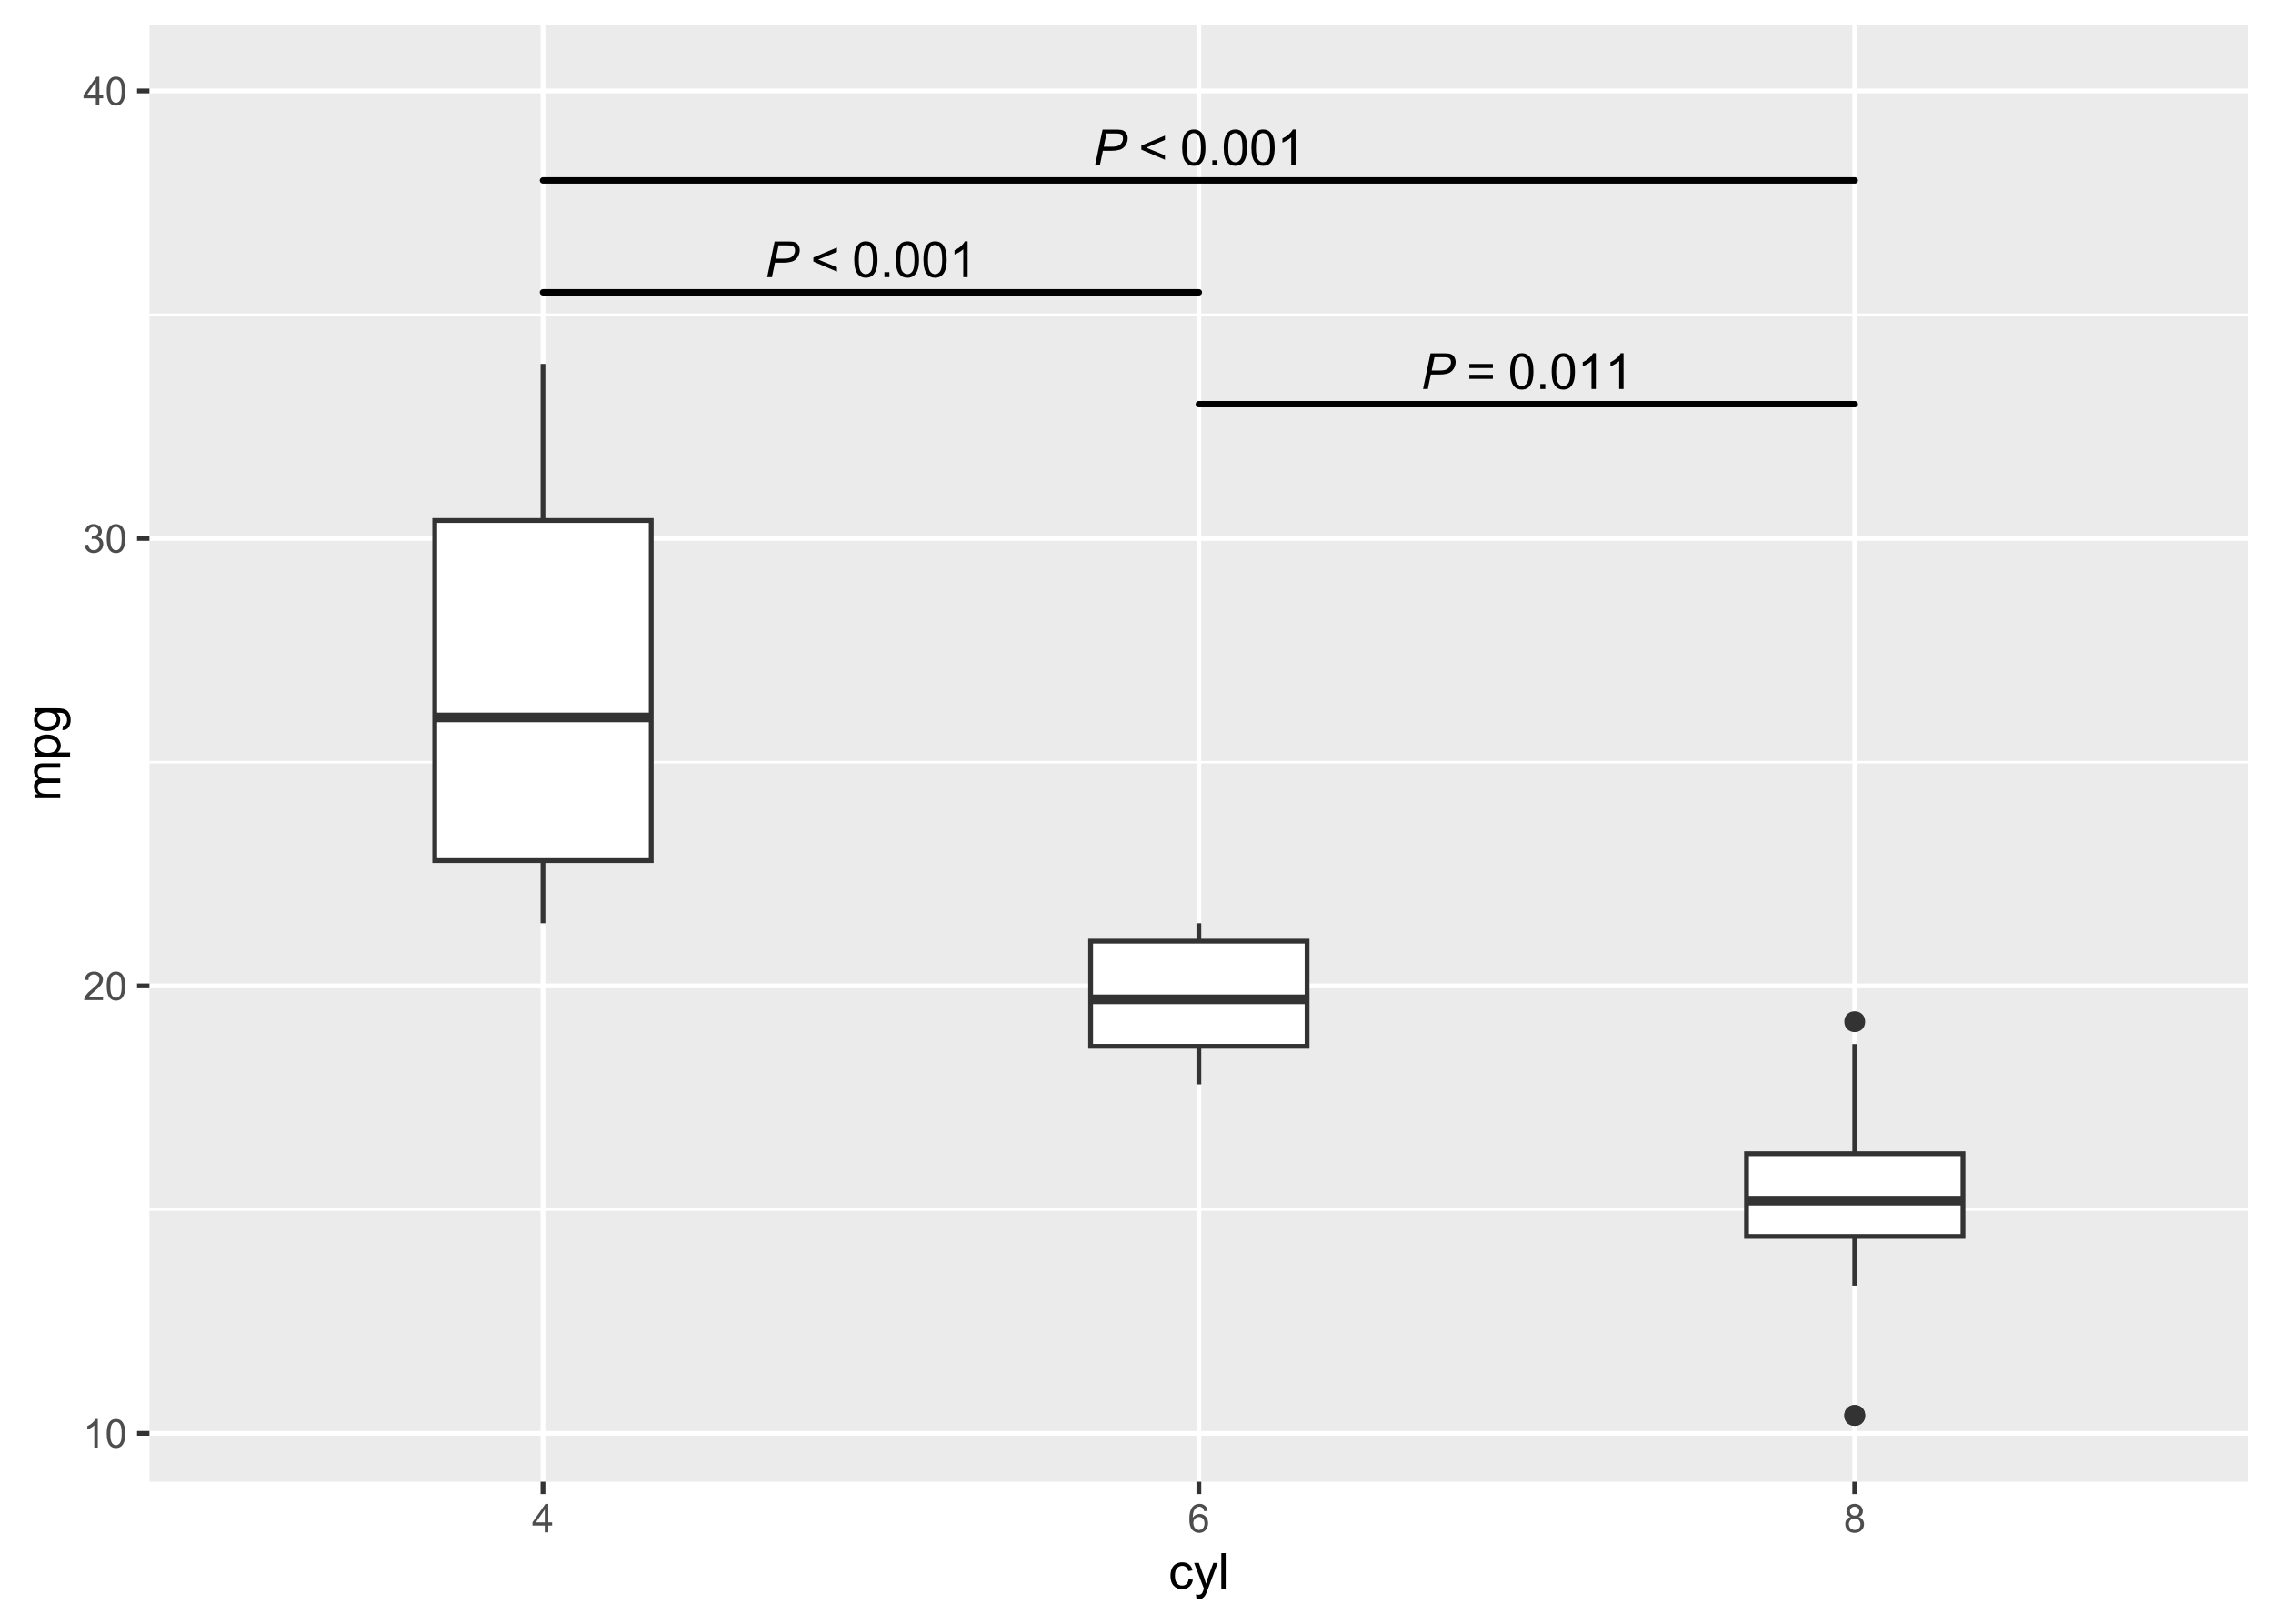
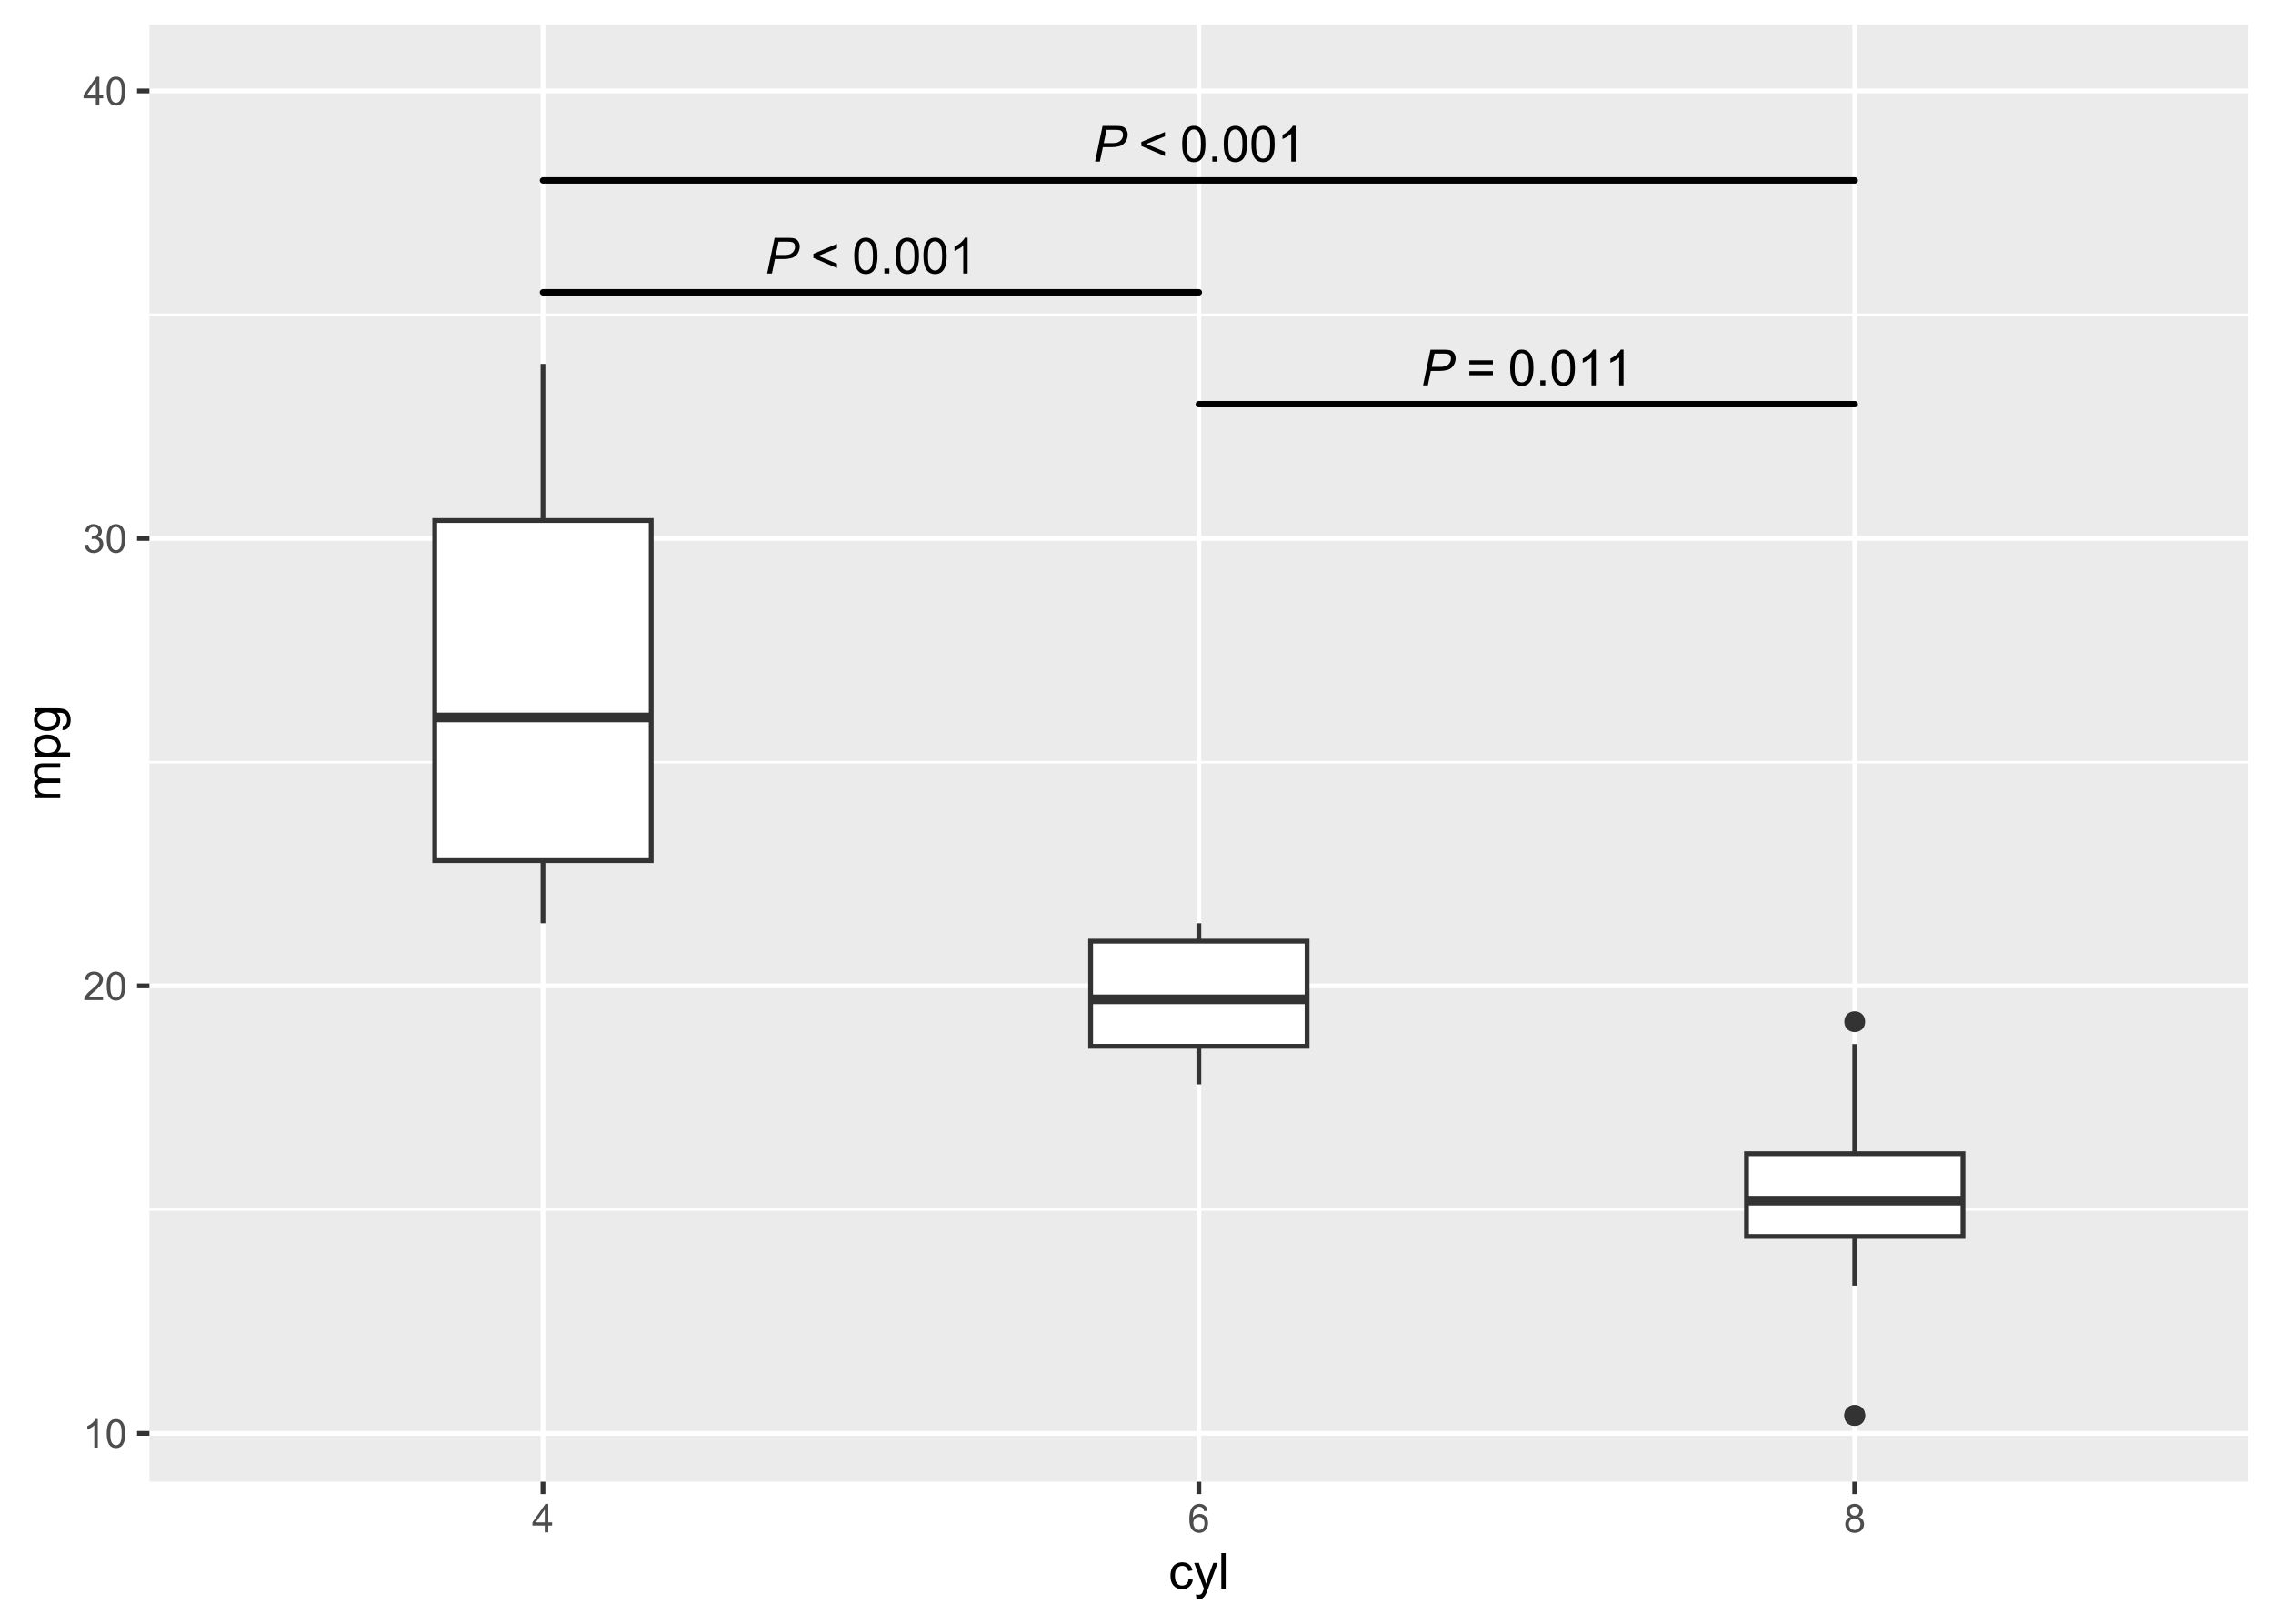
<svg xmlns="http://www.w3.org/2000/svg" xmlns:xlink="http://www.w3.org/1999/xlink" width="504pt" height="360pt" viewBox="0 0 504 360" version="1.1">
  <defs>
    <g>
      <symbol overflow="visible" id="glyph0-0">
        <path style="stroke:none;" d="M 1.379 0 L 1.379 -6.898 L 6.898 -6.898 L 6.898 0 Z M 1.551 -0.172 L 6.727 -0.172 L 6.727 -6.727 L 1.551 -6.727 Z M 1.551 -0.172 " />
      </symbol>
      <symbol overflow="visible" id="glyph0-1">
        <path style="stroke:none;" d="M 0.473 0 L 2.129 -7.902 L 5.43 -7.902 C 5.996 -7.898 6.422 -7.832 6.711 -7.703 C 6.992 -7.57 7.23 -7.348 7.422 -7.031 C 7.605 -6.711 7.699 -6.352 7.703 -5.961 C 7.699 -5.633 7.633 -5.301 7.504 -4.965 C 7.367 -4.621 7.199 -4.344 7 -4.129 C 6.793 -3.906 6.586 -3.742 6.383 -3.633 C 6.172 -3.52 5.949 -3.438 5.715 -3.387 C 5.203 -3.266 4.691 -3.203 4.176 -3.207 L 2.199 -3.207 L 1.531 0 Z M 2.387 -4.102 L 4.129 -4.102 C 4.801 -4.102 5.297 -4.172 5.613 -4.32 C 5.93 -4.461 6.184 -4.684 6.375 -4.984 C 6.566 -5.281 6.66 -5.598 6.664 -5.934 C 6.66 -6.191 6.609 -6.402 6.512 -6.566 C 6.406 -6.727 6.266 -6.848 6.086 -6.93 C 5.902 -7.004 5.551 -7.043 5.031 -7.047 L 3.004 -7.047 Z M 2.387 -4.102 " />
      </symbol>
      <symbol overflow="visible" id="glyph1-0">
        <path style="stroke:none;" d="M 0.555 0 L 0.555 -6.898 L 6.074 -6.898 L 6.074 0 Z M 0.727 -0.172 L 5.902 -0.172 L 5.902 -6.727 L 0.727 -6.727 Z M 0.727 -0.172 " />
      </symbol>
      <symbol overflow="visible" id="glyph1-1">
        <path style="stroke:none;" d="" />
      </symbol>
      <symbol overflow="visible" id="glyph2-0">
        <path style="stroke:none;" d="M 1.379 0 L 1.379 -6.898 L 6.898 -6.898 L 6.898 0 Z M 1.551 -0.172 L 6.727 -0.172 L 6.727 -6.727 L 1.551 -6.727 Z M 1.551 -0.172 " />
      </symbol>
      <symbol overflow="visible" id="glyph2-1">
        <path style="stroke:none;" d="M 0.605 -3.457 L 0.605 -4.359 L 5.836 -6.57 L 5.836 -5.605 L 1.688 -3.902 L 5.836 -2.184 L 5.836 -1.219 Z M 0.605 -3.457 " />
      </symbol>
      <symbol overflow="visible" id="glyph2-2">
        <path style="stroke:none;" d="M 0.457 -3.898 C 0.457 -4.828 0.551 -5.582 0.746 -6.152 C 0.934 -6.723 1.219 -7.16 1.602 -7.469 C 1.977 -7.777 2.457 -7.934 3.035 -7.934 C 3.457 -7.934 3.828 -7.848 4.148 -7.676 C 4.469 -7.504 4.73 -7.258 4.941 -6.938 C 5.145 -6.617 5.309 -6.227 5.434 -5.766 C 5.551 -5.305 5.613 -4.68 5.613 -3.898 C 5.613 -2.969 5.516 -2.223 5.324 -1.652 C 5.133 -1.082 4.848 -0.641 4.469 -0.332 C 4.09 -0.023 3.613 0.129 3.035 0.133 C 2.27 0.129 1.668 -0.141 1.238 -0.684 C 0.715 -1.34 0.457 -2.41 0.457 -3.898 Z M 1.457 -3.898 C 1.453 -2.598 1.605 -1.734 1.91 -1.309 C 2.215 -0.875 2.59 -0.66 3.035 -0.664 C 3.48 -0.66 3.852 -0.875 4.156 -1.309 C 4.457 -1.738 4.609 -2.602 4.613 -3.898 C 4.609 -5.195 4.457 -6.059 4.156 -6.488 C 3.852 -6.914 3.477 -7.129 3.023 -7.133 C 2.578 -7.129 2.223 -6.941 1.957 -6.566 C 1.621 -6.082 1.453 -5.191 1.457 -3.898 Z M 1.457 -3.898 " />
      </symbol>
      <symbol overflow="visible" id="glyph2-3">
        <path style="stroke:none;" d="M 1.004 0 L 1.004 -1.105 L 2.109 -1.105 L 2.109 0 Z M 1.004 0 " />
      </symbol>
      <symbol overflow="visible" id="glyph2-4">
        <path style="stroke:none;" d="M 4.113 0 L 3.145 0 L 3.145 -6.184 C 2.906 -5.957 2.598 -5.734 2.223 -5.512 C 1.84 -5.289 1.5 -5.121 1.203 -5.012 L 1.203 -5.949 C 1.742 -6.199 2.219 -6.508 2.625 -6.875 C 3.031 -7.234 3.316 -7.59 3.488 -7.934 L 4.113 -7.934 Z M 4.113 0 " />
      </symbol>
      <symbol overflow="visible" id="glyph2-5">
        <path style="stroke:none;" d="M 5.832 -4.648 L 0.613 -4.648 L 0.613 -5.551 L 5.832 -5.551 Z M 5.832 -2.246 L 0.613 -2.246 L 0.613 -3.152 L 5.832 -3.152 Z M 5.832 -2.246 " />
      </symbol>
      <symbol overflow="visible" id="glyph3-0">
        <path style="stroke:none;" d="M 1.102 0 L 1.102 -5.5 L 5.5 -5.5 L 5.5 0 Z M 1.238 -0.137 L 5.363 -0.137 L 5.363 -5.363 L 1.238 -5.363 Z M 1.238 -0.137 " />
      </symbol>
      <symbol overflow="visible" id="glyph3-1">
        <path style="stroke:none;" d="M 3.277 0 L 2.504 0 L 2.504 -4.93 C 2.316 -4.75 2.074 -4.574 1.773 -4.395 C 1.469 -4.215 1.195 -4.082 0.957 -3.996 L 0.957 -4.742 C 1.387 -4.941 1.766 -5.188 2.09 -5.48 C 2.414 -5.77 2.645 -6.051 2.781 -6.324 L 3.277 -6.324 Z M 3.277 0 " />
      </symbol>
      <symbol overflow="visible" id="glyph3-2">
        <path style="stroke:none;" d="M 0.367 -3.105 C 0.363 -3.848 0.438 -4.445 0.594 -4.902 C 0.742 -5.355 0.973 -5.707 1.277 -5.953 C 1.578 -6.199 1.957 -6.32 2.418 -6.324 C 2.754 -6.32 3.051 -6.254 3.309 -6.121 C 3.562 -5.984 3.773 -5.789 3.938 -5.531 C 4.102 -5.273 4.23 -4.961 4.328 -4.594 C 4.422 -4.227 4.469 -3.73 4.473 -3.105 C 4.469 -2.367 4.395 -1.77 4.242 -1.316 C 4.09 -0.859 3.863 -0.508 3.562 -0.262 C 3.258 -0.016 2.875 0.105 2.418 0.109 C 1.809 0.105 1.332 -0.109 0.988 -0.547 C 0.57 -1.066 0.363 -1.922 0.367 -3.105 Z M 1.16 -3.105 C 1.16 -2.07 1.281 -1.379 1.523 -1.039 C 1.766 -0.695 2.062 -0.527 2.418 -0.527 C 2.773 -0.527 3.074 -0.699 3.316 -1.043 C 3.559 -1.387 3.68 -2.074 3.68 -3.105 C 3.68 -4.145 3.559 -4.832 3.316 -5.172 C 3.074 -5.512 2.77 -5.684 2.41 -5.684 C 2.051 -5.684 1.77 -5.531 1.559 -5.234 C 1.293 -4.844 1.16 -4.137 1.16 -3.105 Z M 1.16 -3.105 " />
      </symbol>
      <symbol overflow="visible" id="glyph3-3">
        <path style="stroke:none;" d="M 4.43 -0.742 L 4.43 0 L 0.266 0 C 0.258 -0.188 0.289 -0.367 0.355 -0.539 C 0.461 -0.82 0.629 -1.098 0.863 -1.375 C 1.094 -1.648 1.434 -1.965 1.879 -2.328 C 2.562 -2.887 3.023 -3.332 3.266 -3.664 C 3.5 -3.988 3.621 -4.301 3.625 -4.594 C 3.621 -4.898 3.512 -5.156 3.297 -5.367 C 3.074 -5.578 2.789 -5.684 2.441 -5.684 C 2.066 -5.684 1.77 -5.57 1.547 -5.348 C 1.32 -5.125 1.207 -4.816 1.207 -4.422 L 0.414 -4.504 C 0.465 -5.094 0.668 -5.543 1.027 -5.855 C 1.379 -6.164 1.855 -6.32 2.457 -6.324 C 3.059 -6.32 3.539 -6.152 3.891 -5.82 C 4.242 -5.484 4.418 -5.07 4.422 -4.578 C 4.418 -4.32 4.367 -4.074 4.266 -3.832 C 4.164 -3.59 3.992 -3.332 3.754 -3.062 C 3.512 -2.793 3.113 -2.426 2.562 -1.957 C 2.094 -1.566 1.797 -1.301 1.664 -1.16 C 1.531 -1.02 1.422 -0.879 1.34 -0.742 Z M 4.43 -0.742 " />
      </symbol>
      <symbol overflow="visible" id="glyph3-4">
        <path style="stroke:none;" d="M 0.371 -1.664 L 1.145 -1.766 C 1.23 -1.324 1.383 -1.008 1.598 -0.816 C 1.809 -0.621 2.066 -0.527 2.375 -0.527 C 2.734 -0.527 3.043 -0.652 3.297 -0.906 C 3.547 -1.156 3.672 -1.469 3.676 -1.844 C 3.672 -2.195 3.555 -2.488 3.324 -2.719 C 3.09 -2.949 2.797 -3.062 2.441 -3.066 C 2.293 -3.062 2.109 -3.035 1.895 -2.98 L 1.98 -3.66 C 2.031 -3.652 2.07 -3.648 2.105 -3.652 C 2.434 -3.648 2.73 -3.734 2.996 -3.91 C 3.254 -4.078 3.387 -4.344 3.391 -4.703 C 3.387 -4.984 3.289 -5.219 3.102 -5.406 C 2.906 -5.59 2.66 -5.684 2.359 -5.688 C 2.055 -5.684 1.805 -5.59 1.605 -5.402 C 1.402 -5.215 1.273 -4.93 1.219 -4.555 L 0.445 -4.691 C 0.539 -5.207 0.754 -5.609 1.09 -5.895 C 1.426 -6.18 1.844 -6.32 2.344 -6.324 C 2.688 -6.32 3.004 -6.246 3.293 -6.102 C 3.582 -5.953 3.801 -5.754 3.953 -5.5 C 4.105 -5.242 4.184 -4.973 4.184 -4.688 C 4.184 -4.414 4.109 -4.164 3.965 -3.945 C 3.816 -3.719 3.602 -3.543 3.316 -3.41 C 3.688 -3.324 3.977 -3.145 4.184 -2.875 C 4.391 -2.602 4.492 -2.262 4.496 -1.859 C 4.492 -1.305 4.293 -0.84 3.895 -0.461 C 3.492 -0.078 2.984 0.109 2.371 0.113 C 1.816 0.109 1.355 -0.051 0.992 -0.379 C 0.625 -0.707 0.418 -1.137 0.371 -1.664 Z M 0.371 -1.664 " />
      </symbol>
      <symbol overflow="visible" id="glyph3-5">
        <path style="stroke:none;" d="M 2.844 0 L 2.844 -1.508 L 0.113 -1.508 L 0.113 -2.219 L 2.988 -6.301 L 3.617 -6.301 L 3.617 -2.219 L 4.469 -2.219 L 4.469 -1.508 L 3.617 -1.508 L 3.617 0 Z M 2.844 -2.219 L 2.844 -5.059 L 0.871 -2.219 Z M 2.844 -2.219 " />
      </symbol>
      <symbol overflow="visible" id="glyph3-6">
        <path style="stroke:none;" d="M 4.379 -4.758 L 3.609 -4.695 C 3.539 -4.996 3.441 -5.219 3.316 -5.359 C 3.105 -5.574 2.848 -5.684 2.543 -5.688 C 2.297 -5.684 2.078 -5.617 1.895 -5.484 C 1.648 -5.305 1.457 -5.043 1.32 -4.703 C 1.176 -4.363 1.105 -3.879 1.102 -3.25 C 1.285 -3.531 1.512 -3.742 1.781 -3.879 C 2.051 -4.016 2.332 -4.082 2.629 -4.086 C 3.141 -4.082 3.578 -3.895 3.945 -3.516 C 4.305 -3.137 4.488 -2.645 4.492 -2.047 C 4.488 -1.648 4.402 -1.281 4.234 -0.941 C 4.062 -0.602 3.828 -0.34 3.531 -0.16 C 3.23 0.02 2.895 0.105 2.52 0.109 C 1.871 0.105 1.344 -0.129 0.941 -0.602 C 0.531 -1.074 0.328 -1.855 0.332 -2.949 C 0.328 -4.16 0.551 -5.047 1.004 -5.602 C 1.395 -6.082 1.926 -6.32 2.59 -6.324 C 3.086 -6.32 3.492 -6.184 3.809 -5.906 C 4.125 -5.629 4.312 -5.246 4.379 -4.758 Z M 1.219 -2.039 C 1.219 -1.773 1.273 -1.516 1.387 -1.273 C 1.5 -1.027 1.66 -0.844 1.863 -0.719 C 2.066 -0.59 2.277 -0.527 2.504 -0.527 C 2.828 -0.527 3.109 -0.656 3.348 -0.922 C 3.578 -1.184 3.695 -1.543 3.699 -2 C 3.695 -2.43 3.582 -2.773 3.352 -3.027 C 3.117 -3.273 2.824 -3.398 2.477 -3.402 C 2.121 -3.398 1.824 -3.273 1.582 -3.027 C 1.34 -2.773 1.219 -2.445 1.219 -2.039 Z M 1.219 -2.039 " />
      </symbol>
      <symbol overflow="visible" id="glyph3-7">
        <path style="stroke:none;" d="M 1.555 -3.418 C 1.23 -3.531 0.992 -3.699 0.84 -3.918 C 0.684 -4.133 0.609 -4.395 0.609 -4.699 C 0.609 -5.156 0.773 -5.539 1.102 -5.855 C 1.43 -6.164 1.867 -6.32 2.418 -6.324 C 2.969 -6.32 3.41 -6.16 3.746 -5.844 C 4.078 -5.523 4.246 -5.137 4.25 -4.68 C 4.246 -4.387 4.172 -4.133 4.02 -3.918 C 3.863 -3.699 3.629 -3.531 3.32 -3.418 C 3.707 -3.285 4 -3.082 4.203 -2.805 C 4.402 -2.52 4.504 -2.184 4.508 -1.801 C 4.504 -1.258 4.312 -0.805 3.934 -0.441 C 3.551 -0.074 3.051 0.105 2.434 0.109 C 1.809 0.105 1.309 -0.074 0.926 -0.441 C 0.543 -0.809 0.352 -1.27 0.355 -1.82 C 0.352 -2.23 0.457 -2.574 0.668 -2.852 C 0.875 -3.125 1.168 -3.312 1.555 -3.418 Z M 1.402 -4.727 C 1.398 -4.426 1.496 -4.184 1.688 -3.996 C 1.879 -3.805 2.129 -3.707 2.438 -3.711 C 2.734 -3.707 2.977 -3.801 3.168 -3.992 C 3.355 -4.176 3.449 -4.406 3.453 -4.684 C 3.449 -4.965 3.352 -5.203 3.16 -5.398 C 2.961 -5.586 2.719 -5.684 2.43 -5.688 C 2.129 -5.684 1.883 -5.59 1.691 -5.402 C 1.496 -5.215 1.398 -4.988 1.402 -4.727 Z M 1.152 -1.816 C 1.148 -1.598 1.199 -1.383 1.309 -1.176 C 1.41 -0.969 1.566 -0.809 1.773 -0.695 C 1.98 -0.582 2.203 -0.527 2.441 -0.527 C 2.809 -0.527 3.113 -0.645 3.355 -0.883 C 3.594 -1.121 3.715 -1.426 3.719 -1.793 C 3.715 -2.164 3.59 -2.469 3.344 -2.715 C 3.094 -2.957 2.785 -3.082 2.414 -3.082 C 2.051 -3.082 1.75 -2.961 1.512 -2.719 C 1.27 -2.477 1.148 -2.176 1.152 -1.816 Z M 1.152 -1.816 " />
      </symbol>
      <symbol overflow="visible" id="glyph4-0">
        <path style="stroke:none;" d="M 1.375 0 L 1.375 -6.875 L 6.875 -6.875 L 6.875 0 Z M 1.547 -0.172 L 6.703 -0.172 L 6.703 -6.703 L 1.547 -6.703 Z M 1.547 -0.172 " />
      </symbol>
      <symbol overflow="visible" id="glyph4-1">
        <path style="stroke:none;" d="M 4.445 -2.09 L 5.398 -1.965 C 5.289 -1.309 5.023 -0.797 4.598 -0.426 C 4.168 -0.055 3.645 0.129 3.023 0.129 C 2.242 0.129 1.613 -0.125 1.141 -0.637 C 0.664 -1.145 0.426 -1.875 0.43 -2.832 C 0.426 -3.441 0.527 -3.98 0.734 -4.445 C 0.938 -4.906 1.25 -5.254 1.668 -5.484 C 2.082 -5.715 2.535 -5.828 3.031 -5.832 C 3.645 -5.828 4.152 -5.672 4.547 -5.363 C 4.941 -5.047 5.191 -4.602 5.305 -4.027 L 4.367 -3.883 C 4.273 -4.262 4.117 -4.551 3.891 -4.746 C 3.664 -4.941 3.387 -5.039 3.066 -5.039 C 2.574 -5.039 2.18 -4.863 1.879 -4.516 C 1.57 -4.164 1.418 -3.613 1.422 -2.859 C 1.418 -2.09 1.566 -1.531 1.863 -1.184 C 2.156 -0.836 2.539 -0.66 3.012 -0.664 C 3.391 -0.66 3.707 -0.777 3.961 -1.012 C 4.215 -1.242 4.375 -1.602 4.445 -2.09 Z M 4.445 -2.09 " />
      </symbol>
      <symbol overflow="visible" id="glyph4-2">
        <path style="stroke:none;" d="M 0.684 2.195 L 0.574 1.289 C 0.785 1.344 0.969 1.371 1.129 1.375 C 1.34 1.371 1.512 1.336 1.641 1.266 C 1.77 1.195 1.875 1.094 1.961 0.969 C 2.02 0.867 2.117 0.629 2.258 0.246 C 2.27 0.191 2.301 0.113 2.344 0.012 L 0.176 -5.703 L 1.219 -5.703 L 2.406 -2.402 C 2.559 -1.98 2.695 -1.539 2.82 -1.078 C 2.926 -1.523 3.059 -1.957 3.219 -2.379 L 4.438 -5.703 L 5.402 -5.703 L 3.234 0.098 C 3 0.719 2.816 1.148 2.691 1.391 C 2.516 1.703 2.32 1.938 2.098 2.09 C 1.875 2.238 1.609 2.312 1.305 2.316 C 1.117 2.312 0.91 2.273 0.684 2.195 Z M 0.684 2.195 " />
      </symbol>
      <symbol overflow="visible" id="glyph4-3">
        <path style="stroke:none;" d="M 0.703 0 L 0.703 -7.875 L 1.672 -7.875 L 1.672 0 Z M 0.703 0 " />
      </symbol>
      <symbol overflow="visible" id="glyph5-0">
        <path style="stroke:none;" d="M 0 -1.375 L -6.875 -1.375 L -6.875 -6.875 L 0 -6.875 Z M -0.172 -1.547 L -0.172 -6.703 L -6.703 -6.703 L -6.703 -1.547 Z M -0.172 -1.547 " />
      </symbol>
      <symbol overflow="visible" id="glyph5-1">
        <path style="stroke:none;" d="M 0 -0.727 L -5.703 -0.727 L -5.703 -1.59 L -4.902 -1.59 C -5.18 -1.766 -5.406 -2.004 -5.578 -2.305 C -5.746 -2.598 -5.828 -2.938 -5.832 -3.32 C -5.828 -3.738 -5.742 -4.086 -5.566 -4.359 C -5.391 -4.629 -5.145 -4.816 -4.836 -4.93 C -5.496 -5.379 -5.828 -5.969 -5.832 -6.691 C -5.828 -7.254 -5.672 -7.688 -5.363 -7.996 C -5.047 -8.297 -4.566 -8.449 -3.914 -8.453 L 0 -8.453 L 0 -7.492 L -3.594 -7.492 C -3.977 -7.488 -4.254 -7.457 -4.426 -7.398 C -4.594 -7.332 -4.734 -7.219 -4.84 -7.059 C -4.941 -6.891 -4.992 -6.695 -4.996 -6.477 C -4.992 -6.07 -4.859 -5.738 -4.594 -5.477 C -4.328 -5.211 -3.898 -5.078 -3.312 -5.082 L 0 -5.082 L 0 -4.113 L -3.707 -4.113 C -4.133 -4.113 -4.453 -4.031 -4.672 -3.875 C -4.883 -3.715 -4.992 -3.461 -4.996 -3.105 C -4.992 -2.832 -4.922 -2.578 -4.781 -2.348 C -4.637 -2.117 -4.426 -1.949 -4.152 -1.848 C -3.875 -1.738 -3.477 -1.688 -2.961 -1.691 L 0 -1.691 Z M 0 -0.727 " />
      </symbol>
      <symbol overflow="visible" id="glyph5-2">
        <path style="stroke:none;" d="M 2.188 -0.727 L -5.703 -0.727 L -5.703 -1.605 L -4.961 -1.605 C -5.25 -1.812 -5.469 -2.047 -5.613 -2.309 C -5.758 -2.57 -5.828 -2.887 -5.832 -3.262 C -5.828 -3.746 -5.703 -4.176 -5.457 -4.551 C -5.203 -4.922 -4.852 -5.203 -4.395 -5.391 C -3.938 -5.578 -3.438 -5.672 -2.895 -5.676 C -2.309 -5.672 -1.781 -5.566 -1.316 -5.359 C -0.848 -5.148 -0.488 -4.844 -0.242 -4.449 C 0.008 -4.047 0.129 -3.629 0.129 -3.191 C 0.129 -2.867 0.062 -2.578 -0.074 -2.32 C -0.207 -2.062 -0.379 -1.852 -0.59 -1.691 L 2.188 -1.691 Z M -2.82 -1.602 C -2.082 -1.598 -1.539 -1.746 -1.191 -2.047 C -0.836 -2.34 -0.66 -2.699 -0.664 -3.125 C -0.66 -3.551 -0.844 -3.918 -1.211 -4.227 C -1.574 -4.531 -2.137 -4.688 -2.898 -4.688 C -3.625 -4.688 -4.168 -4.535 -4.531 -4.238 C -4.891 -3.938 -5.074 -3.582 -5.074 -3.168 C -5.074 -2.754 -4.879 -2.391 -4.496 -2.074 C -4.109 -1.758 -3.551 -1.598 -2.82 -1.602 Z M -2.82 -1.602 " />
      </symbol>
      <symbol overflow="visible" id="glyph5-3">
        <path style="stroke:none;" d="M 0.473 -0.547 L 0.613 -1.488 C 0.898 -1.527 1.109 -1.637 1.246 -1.816 C 1.422 -2.055 1.512 -2.379 1.516 -2.797 C 1.512 -3.242 1.422 -3.59 1.246 -3.832 C 1.062 -4.074 0.812 -4.238 0.496 -4.328 C 0.297 -4.379 -0.113 -4.402 -0.746 -4.398 C -0.246 -3.973 0 -3.445 0 -2.82 C 0 -2.031 -0.281 -1.426 -0.848 -1 C -1.41 -0.566 -2.09 -0.352 -2.883 -0.355 C -3.426 -0.352 -3.926 -0.449 -4.391 -0.648 C -4.848 -0.844 -5.203 -1.129 -5.457 -1.504 C -5.703 -1.875 -5.828 -2.316 -5.832 -2.824 C -5.828 -3.496 -5.559 -4.051 -5.016 -4.492 L -5.703 -4.492 L -5.703 -5.383 L -0.773 -5.383 C 0.113 -5.379 0.742 -5.289 1.113 -5.109 C 1.484 -4.93 1.777 -4.641 1.992 -4.25 C 2.207 -3.855 2.312 -3.375 2.316 -2.805 C 2.312 -2.121 2.16 -1.57 1.855 -1.152 C 1.547 -0.734 1.086 -0.531 0.473 -0.547 Z M -2.953 -1.348 C -2.203 -1.348 -1.656 -1.496 -1.316 -1.793 C -0.969 -2.09 -0.797 -2.461 -0.801 -2.91 C -0.797 -3.352 -0.969 -3.723 -1.312 -4.027 C -1.652 -4.324 -2.188 -4.477 -2.922 -4.48 C -3.617 -4.477 -4.145 -4.32 -4.5 -4.016 C -4.852 -3.703 -5.027 -3.332 -5.031 -2.895 C -5.027 -2.465 -4.852 -2.098 -4.508 -1.797 C -4.156 -1.496 -3.641 -1.348 -2.953 -1.348 Z M -2.953 -1.348 " />
      </symbol>
    </g>
    <clipPath id="clip1">
      <path d="M 33.129 5.48 L 498.523 5.48 L 498.523 328.512 L 33.129 328.512 Z M 33.129 5.48 " />
    </clipPath>
    <clipPath id="clip2">
      <path d="M 33.129 267 L 498.523 267 L 498.523 269 L 33.129 269 Z M 33.129 267 " />
    </clipPath>
    <clipPath id="clip3">
      <path d="M 33.129 168 L 498.523 168 L 498.523 170 L 33.129 170 Z M 33.129 168 " />
    </clipPath>
    <clipPath id="clip4">
      <path d="M 33.129 69 L 498.523 69 L 498.523 71 L 33.129 71 Z M 33.129 69 " />
    </clipPath>
    <clipPath id="clip5">
      <path d="M 33.129 317 L 498.523 317 L 498.523 319 L 33.129 319 Z M 33.129 317 " />
    </clipPath>
    <clipPath id="clip6">
      <path d="M 33.129 218 L 498.523 218 L 498.523 220 L 33.129 220 Z M 33.129 218 " />
    </clipPath>
    <clipPath id="clip7">
      <path d="M 33.129 118 L 498.523 118 L 498.523 120 L 33.129 120 Z M 33.129 118 " />
    </clipPath>
    <clipPath id="clip8">
      <path d="M 33.129 19 L 498.523 19 L 498.523 21 L 33.129 21 Z M 33.129 19 " />
    </clipPath>
    <clipPath id="clip9">
      <path d="M 119 5.48 L 121 5.48 L 121 328.512 L 119 328.512 Z M 119 5.48 " />
    </clipPath>
    <clipPath id="clip10">
      <path d="M 265 5.48 L 267 5.48 L 267 328.512 L 265 328.512 Z M 265 5.48 " />
    </clipPath>
    <clipPath id="clip11">
      <path d="M 410 5.48 L 412 5.48 L 412 328.512 L 410 328.512 Z M 410 5.48 " />
    </clipPath>
  </defs>
  <g id="surface154">
    <rect x="0" y="0" width="504" height="360" style="fill:rgb(100%,100%,100%);fill-opacity:1;stroke:none;" />
    <rect x="0" y="0" width="504" height="360" style="fill:rgb(100%,100%,100%);fill-opacity:1;stroke:none;" />
    <path style="fill:none;stroke-width:1.067;stroke-linecap:round;stroke-linejoin:round;stroke:rgb(100%,100%,100%);stroke-opacity:1;stroke-miterlimit:10;" d="M 0 360 L 504 360 L 504 0 L 0 0 Z M 0 360 " />
    <g clip-path="url(#clip1)" clip-rule="nonzero">
      <path style=" stroke:none;fill-rule:nonzero;fill:rgb(92.157%,92.157%,92.157%);fill-opacity:1;" d="M 33.129 328.508 L 498.523 328.508 L 498.523 5.477 L 33.129 5.477 Z M 33.129 328.508 " />
    </g>
    <g clip-path="url(#clip2)" clip-rule="nonzero">
      <path style="fill:none;stroke-width:0.533;stroke-linecap:butt;stroke-linejoin:round;stroke:rgb(100%,100%,100%);stroke-opacity:1;stroke-miterlimit:10;" d="M 33.129 268.188 L 498.52 268.188 " />
    </g>
    <g clip-path="url(#clip3)" clip-rule="nonzero">
      <path style="fill:none;stroke-width:0.533;stroke-linecap:butt;stroke-linejoin:round;stroke:rgb(100%,100%,100%);stroke-opacity:1;stroke-miterlimit:10;" d="M 33.129 168.98 L 498.52 168.98 " />
    </g>
    <g clip-path="url(#clip4)" clip-rule="nonzero">
      <path style="fill:none;stroke-width:0.533;stroke-linecap:butt;stroke-linejoin:round;stroke:rgb(100%,100%,100%);stroke-opacity:1;stroke-miterlimit:10;" d="M 33.129 69.77 L 498.52 69.77 " />
    </g>
    <g clip-path="url(#clip5)" clip-rule="nonzero">
      <path style="fill:none;stroke-width:1.067;stroke-linecap:butt;stroke-linejoin:round;stroke:rgb(100%,100%,100%);stroke-opacity:1;stroke-miterlimit:10;" d="M 33.129 317.793 L 498.52 317.793 " />
    </g>
    <g clip-path="url(#clip6)" clip-rule="nonzero">
      <path style="fill:none;stroke-width:1.067;stroke-linecap:butt;stroke-linejoin:round;stroke:rgb(100%,100%,100%);stroke-opacity:1;stroke-miterlimit:10;" d="M 33.129 218.582 L 498.52 218.582 " />
    </g>
    <g clip-path="url(#clip7)" clip-rule="nonzero">
      <path style="fill:none;stroke-width:1.067;stroke-linecap:butt;stroke-linejoin:round;stroke:rgb(100%,100%,100%);stroke-opacity:1;stroke-miterlimit:10;" d="M 33.129 119.375 L 498.52 119.375 " />
    </g>
    <g clip-path="url(#clip8)" clip-rule="nonzero">
      <path style="fill:none;stroke-width:1.067;stroke-linecap:butt;stroke-linejoin:round;stroke:rgb(100%,100%,100%);stroke-opacity:1;stroke-miterlimit:10;" d="M 33.129 20.164 L 498.52 20.164 " />
    </g>
    <g clip-path="url(#clip9)" clip-rule="nonzero">
      <path style="fill:none;stroke-width:1.067;stroke-linecap:butt;stroke-linejoin:round;stroke:rgb(100%,100%,100%);stroke-opacity:1;stroke-miterlimit:10;" d="M 120.391 328.508 L 120.391 5.48 " />
    </g>
    <g clip-path="url(#clip10)" clip-rule="nonzero">
      <path style="fill:none;stroke-width:1.067;stroke-linecap:butt;stroke-linejoin:round;stroke:rgb(100%,100%,100%);stroke-opacity:1;stroke-miterlimit:10;" d="M 265.824 328.508 L 265.824 5.48 " />
    </g>
    <g clip-path="url(#clip11)" clip-rule="nonzero">
      <path style="fill:none;stroke-width:1.067;stroke-linecap:butt;stroke-linejoin:round;stroke:rgb(100%,100%,100%);stroke-opacity:1;stroke-miterlimit:10;" d="M 411.258 328.508 L 411.258 5.48 " />
    </g>
    <path style="fill:none;stroke-width:1.067;stroke-linecap:butt;stroke-linejoin:round;stroke:rgb(20%,20%,20%);stroke-opacity:1;stroke-miterlimit:10;" d="M 120.391 115.406 L 120.391 80.68 " />
    <path style="fill:none;stroke-width:1.067;stroke-linecap:butt;stroke-linejoin:round;stroke:rgb(20%,20%,20%);stroke-opacity:1;stroke-miterlimit:10;" d="M 120.391 190.805 L 120.391 204.695 " />
    <path style="fill-rule:nonzero;fill:rgb(100%,100%,100%);fill-opacity:1;stroke-width:1.067;stroke-linecap:butt;stroke-linejoin:miter;stroke:rgb(20%,20%,20%);stroke-opacity:1;stroke-miterlimit:10;" d="M 96.391 115.406 L 96.391 190.805 L 144.387 190.805 L 144.387 115.406 Z M 96.391 115.406 " />
    <path style="fill:none;stroke-width:2.134;stroke-linecap:butt;stroke-linejoin:miter;stroke:rgb(20%,20%,20%);stroke-opacity:1;stroke-miterlimit:10;" d="M 96.391 159.059 L 144.387 159.059 " />
    <path style="fill:none;stroke-width:1.067;stroke-linecap:butt;stroke-linejoin:round;stroke:rgb(20%,20%,20%);stroke-opacity:1;stroke-miterlimit:10;" d="M 265.824 208.664 L 265.824 204.695 " />
    <path style="fill:none;stroke-width:1.067;stroke-linecap:butt;stroke-linejoin:round;stroke:rgb(20%,20%,20%);stroke-opacity:1;stroke-miterlimit:10;" d="M 265.824 231.977 L 265.824 240.41 " />
    <path style="fill-rule:nonzero;fill:rgb(100%,100%,100%);fill-opacity:1;stroke-width:1.067;stroke-linecap:butt;stroke-linejoin:miter;stroke:rgb(20%,20%,20%);stroke-opacity:1;stroke-miterlimit:10;" d="M 241.828 208.664 L 241.828 231.977 L 289.82 231.977 L 289.82 208.664 Z M 241.828 208.664 " />
    <path style="fill:none;stroke-width:2.134;stroke-linecap:butt;stroke-linejoin:miter;stroke:rgb(20%,20%,20%);stroke-opacity:1;stroke-miterlimit:10;" d="M 241.828 221.559 L 289.82 221.559 " />
    <path style="fill-rule:nonzero;fill:rgb(20%,20%,20%);fill-opacity:1;stroke-width:0.709;stroke-linecap:round;stroke-linejoin:round;stroke:rgb(20%,20%,20%);stroke-opacity:1;stroke-miterlimit:10;" d="M 413.215 313.824 C 413.215 316.434 409.305 316.434 409.305 313.824 C 409.305 311.219 413.215 311.219 413.215 313.824 " />
    <path style="fill-rule:nonzero;fill:rgb(20%,20%,20%);fill-opacity:1;stroke-width:0.709;stroke-linecap:round;stroke-linejoin:round;stroke:rgb(20%,20%,20%);stroke-opacity:1;stroke-miterlimit:10;" d="M 413.215 313.824 C 413.215 316.434 409.305 316.434 409.305 313.824 C 409.305 311.219 413.215 311.219 413.215 313.824 " />
    <path style="fill-rule:nonzero;fill:rgb(20%,20%,20%);fill-opacity:1;stroke-width:0.709;stroke-linecap:round;stroke-linejoin:round;stroke:rgb(20%,20%,20%);stroke-opacity:1;stroke-miterlimit:10;" d="M 413.215 226.52 C 413.215 229.129 409.305 229.129 409.305 226.52 C 409.305 223.914 413.215 223.914 413.215 226.52 " />
    <path style="fill:none;stroke-width:1.067;stroke-linecap:butt;stroke-linejoin:round;stroke:rgb(20%,20%,20%);stroke-opacity:1;stroke-miterlimit:10;" d="M 411.258 255.789 L 411.258 231.48 " />
    <path style="fill:none;stroke-width:1.067;stroke-linecap:butt;stroke-linejoin:round;stroke:rgb(20%,20%,20%);stroke-opacity:1;stroke-miterlimit:10;" d="M 411.258 274.141 L 411.258 285.055 " />
    <path style="fill-rule:nonzero;fill:rgb(100%,100%,100%);fill-opacity:1;stroke-width:1.067;stroke-linecap:butt;stroke-linejoin:miter;stroke:rgb(20%,20%,20%);stroke-opacity:1;stroke-miterlimit:10;" d="M 387.262 255.789 L 387.262 274.141 L 435.258 274.141 L 435.258 255.789 Z M 387.262 255.789 " />
    <path style="fill:none;stroke-width:2.134;stroke-linecap:butt;stroke-linejoin:miter;stroke:rgb(20%,20%,20%);stroke-opacity:1;stroke-miterlimit:10;" d="M 387.262 266.203 L 435.258 266.203 " />
    <path style="fill:none;stroke-width:1.417;stroke-linecap:round;stroke-linejoin:round;stroke:rgb(0%,0%,0%);stroke-opacity:1;stroke-miterlimit:10;" d="M 120.391 64.809 L 265.824 64.809 " />
    <g style="fill:rgb(0%,0%,0%);fill-opacity:1;">
-       <use xlink:href="#glyph0-1" x="169.629" y="61.445" />
-     </g>
-     <g style="fill:rgb(0%,0%,0%);fill-opacity:1;">
-       <use xlink:href="#glyph1-1" x="176.992" y="61.445" />
-     </g>
-     <g style="fill:rgb(0%,0%,0%);fill-opacity:1;">
-       <use xlink:href="#glyph2-1" x="179.75" y="61.445" />
-     </g>
-     <g style="fill:rgb(0%,0%,0%);fill-opacity:1;">
-       <use xlink:href="#glyph1-1" x="186.199" y="61.445" />
-     </g>
-     <g style="fill:rgb(0%,0%,0%);fill-opacity:1;">
-       <use xlink:href="#glyph2-2" x="188.957" y="61.445" />
-       <use xlink:href="#glyph2-3" x="195.097" y="61.445" />
-       <use xlink:href="#glyph2-2" x="198.164" y="61.445" />
-       <use xlink:href="#glyph2-2" x="204.304" y="61.445" />
-       <use xlink:href="#glyph2-4" x="210.443" y="61.445" />
+       <use xlink:href="#glyph0-1" x="169.629" y="60.637" />
+     </g>
+     <g style="fill:rgb(0%,0%,0%);fill-opacity:1;">
+       <use xlink:href="#glyph1-1" x="176.992" y="60.637" />
+     </g>
+     <g style="fill:rgb(0%,0%,0%);fill-opacity:1;">
+       <use xlink:href="#glyph2-1" x="179.75" y="60.637" />
+     </g>
+     <g style="fill:rgb(0%,0%,0%);fill-opacity:1;">
+       <use xlink:href="#glyph1-1" x="186.199" y="60.637" />
+     </g>
+     <g style="fill:rgb(0%,0%,0%);fill-opacity:1;">
+       <use xlink:href="#glyph2-2" x="188.957" y="60.637" />
+       <use xlink:href="#glyph2-3" x="195.097" y="60.637" />
+       <use xlink:href="#glyph2-2" x="198.164" y="60.637" />
+       <use xlink:href="#glyph2-2" x="204.304" y="60.637" />
+       <use xlink:href="#glyph2-4" x="210.443" y="60.637" />
    </g>
    <path style="fill:none;stroke-width:1.417;stroke-linecap:round;stroke-linejoin:round;stroke:rgb(0%,0%,0%);stroke-opacity:1;stroke-miterlimit:10;" d="M 120.391 40.004 L 411.258 40.004 " />
    <g style="fill:rgb(0%,0%,0%);fill-opacity:1;">
-       <use xlink:href="#glyph0-1" x="242.348" y="36.641" />
-     </g>
-     <g style="fill:rgb(0%,0%,0%);fill-opacity:1;">
-       <use xlink:href="#glyph1-1" x="249.711" y="36.641" />
-     </g>
-     <g style="fill:rgb(0%,0%,0%);fill-opacity:1;">
-       <use xlink:href="#glyph2-1" x="252.469" y="36.641" />
-     </g>
-     <g style="fill:rgb(0%,0%,0%);fill-opacity:1;">
-       <use xlink:href="#glyph1-1" x="258.918" y="36.641" />
-     </g>
-     <g style="fill:rgb(0%,0%,0%);fill-opacity:1;">
-       <use xlink:href="#glyph2-2" x="261.676" y="36.641" />
-       <use xlink:href="#glyph2-3" x="267.816" y="36.641" />
-       <use xlink:href="#glyph2-2" x="270.883" y="36.641" />
-       <use xlink:href="#glyph2-2" x="277.022" y="36.641" />
-       <use xlink:href="#glyph2-4" x="283.162" y="36.641" />
+       <use xlink:href="#glyph0-1" x="242.348" y="35.836" />
+     </g>
+     <g style="fill:rgb(0%,0%,0%);fill-opacity:1;">
+       <use xlink:href="#glyph1-1" x="249.711" y="35.836" />
+     </g>
+     <g style="fill:rgb(0%,0%,0%);fill-opacity:1;">
+       <use xlink:href="#glyph2-1" x="252.469" y="35.836" />
+     </g>
+     <g style="fill:rgb(0%,0%,0%);fill-opacity:1;">
+       <use xlink:href="#glyph1-1" x="258.918" y="35.836" />
+     </g>
+     <g style="fill:rgb(0%,0%,0%);fill-opacity:1;">
+       <use xlink:href="#glyph2-2" x="261.676" y="35.836" />
+       <use xlink:href="#glyph2-3" x="267.816" y="35.836" />
+       <use xlink:href="#glyph2-2" x="270.883" y="35.836" />
+       <use xlink:href="#glyph2-2" x="277.022" y="35.836" />
+       <use xlink:href="#glyph2-4" x="283.162" y="35.836" />
    </g>
    <path style="fill:none;stroke-width:1.417;stroke-linecap:round;stroke-linejoin:round;stroke:rgb(0%,0%,0%);stroke-opacity:1;stroke-miterlimit:10;" d="M 265.824 89.609 L 411.258 89.609 " />
    <g style="fill:rgb(0%,0%,0%);fill-opacity:1;">
-       <use xlink:href="#glyph0-1" x="315.062" y="86.246" />
-     </g>
-     <g style="fill:rgb(0%,0%,0%);fill-opacity:1;">
-       <use xlink:href="#glyph1-1" x="322.426" y="86.246" />
-     </g>
-     <g style="fill:rgb(0%,0%,0%);fill-opacity:1;">
-       <use xlink:href="#glyph2-5" x="325.188" y="86.246" />
-     </g>
-     <g style="fill:rgb(0%,0%,0%);fill-opacity:1;">
-       <use xlink:href="#glyph1-1" x="331.633" y="86.246" />
-     </g>
-     <g style="fill:rgb(0%,0%,0%);fill-opacity:1;">
-       <use xlink:href="#glyph2-2" x="334.395" y="86.246" />
-       <use xlink:href="#glyph2-3" x="340.534" y="86.246" />
-       <use xlink:href="#glyph2-2" x="343.601" y="86.246" />
-       <use xlink:href="#glyph2-4" x="349.741" y="86.246" />
-       <use xlink:href="#glyph2-4" x="355.881" y="86.246" />
+       <use xlink:href="#glyph0-1" x="315.062" y="85.441" />
+     </g>
+     <g style="fill:rgb(0%,0%,0%);fill-opacity:1;">
+       <use xlink:href="#glyph1-1" x="322.426" y="85.441" />
+     </g>
+     <g style="fill:rgb(0%,0%,0%);fill-opacity:1;">
+       <use xlink:href="#glyph2-5" x="325.188" y="85.441" />
+     </g>
+     <g style="fill:rgb(0%,0%,0%);fill-opacity:1;">
+       <use xlink:href="#glyph1-1" x="331.633" y="85.441" />
+     </g>
+     <g style="fill:rgb(0%,0%,0%);fill-opacity:1;">
+       <use xlink:href="#glyph2-2" x="334.395" y="85.441" />
+       <use xlink:href="#glyph2-3" x="340.534" y="85.441" />
+       <use xlink:href="#glyph2-2" x="343.601" y="85.441" />
+       <use xlink:href="#glyph2-4" x="349.741" y="85.441" />
+       <use xlink:href="#glyph2-4" x="355.881" y="85.441" />
    </g>
    <g style="fill:rgb(30.196%,30.196%,30.196%);fill-opacity:1;">
      <use xlink:href="#glyph3-1" x="18.406" y="320.945" />
      <use xlink:href="#glyph3-2" x="23.3" y="320.945" />
    </g>
    <g style="fill:rgb(30.196%,30.196%,30.196%);fill-opacity:1;">
      <use xlink:href="#glyph3-3" x="18.406" y="221.734" />
      <use xlink:href="#glyph3-2" x="23.3" y="221.734" />
    </g>
    <g style="fill:rgb(30.196%,30.196%,30.196%);fill-opacity:1;">
      <use xlink:href="#glyph3-4" x="18.406" y="122.523" />
      <use xlink:href="#glyph3-2" x="23.3" y="122.523" />
    </g>
    <g style="fill:rgb(30.196%,30.196%,30.196%);fill-opacity:1;">
      <use xlink:href="#glyph3-5" x="18.406" y="23.312" />
      <use xlink:href="#glyph3-2" x="23.3" y="23.312" />
    </g>
    <path style="fill:none;stroke-width:1.067;stroke-linecap:butt;stroke-linejoin:round;stroke:rgb(20%,20%,20%);stroke-opacity:1;stroke-miterlimit:10;" d="M 30.387 317.793 L 33.129 317.793 " />
    <path style="fill:none;stroke-width:1.067;stroke-linecap:butt;stroke-linejoin:round;stroke:rgb(20%,20%,20%);stroke-opacity:1;stroke-miterlimit:10;" d="M 30.387 218.582 L 33.129 218.582 " />
    <path style="fill:none;stroke-width:1.067;stroke-linecap:butt;stroke-linejoin:round;stroke:rgb(20%,20%,20%);stroke-opacity:1;stroke-miterlimit:10;" d="M 30.387 119.375 L 33.129 119.375 " />
    <path style="fill:none;stroke-width:1.067;stroke-linecap:butt;stroke-linejoin:round;stroke:rgb(20%,20%,20%);stroke-opacity:1;stroke-miterlimit:10;" d="M 30.387 20.164 L 33.129 20.164 " />
    <path style="fill:none;stroke-width:1.067;stroke-linecap:butt;stroke-linejoin:round;stroke:rgb(20%,20%,20%);stroke-opacity:1;stroke-miterlimit:10;" d="M 120.391 331.25 L 120.391 328.508 " />
    <path style="fill:none;stroke-width:1.067;stroke-linecap:butt;stroke-linejoin:round;stroke:rgb(20%,20%,20%);stroke-opacity:1;stroke-miterlimit:10;" d="M 265.824 331.25 L 265.824 328.508 " />
    <path style="fill:none;stroke-width:1.067;stroke-linecap:butt;stroke-linejoin:round;stroke:rgb(20%,20%,20%);stroke-opacity:1;stroke-miterlimit:10;" d="M 411.258 331.25 L 411.258 328.508 " />
    <g style="fill:rgb(30.196%,30.196%,30.196%);fill-opacity:1;">
      <use xlink:href="#glyph3-5" x="117.945" y="339.738" />
    </g>
    <g style="fill:rgb(30.196%,30.196%,30.196%);fill-opacity:1;">
      <use xlink:href="#glyph3-6" x="263.379" y="339.738" />
    </g>
    <g style="fill:rgb(30.196%,30.196%,30.196%);fill-opacity:1;">
      <use xlink:href="#glyph3-7" x="408.812" y="339.738" />
    </g>
    <g style="fill:rgb(0%,0%,0%);fill-opacity:1;">
      <use xlink:href="#glyph4-1" x="259.102" y="352.207" />
      <use xlink:href="#glyph4-2" x="264.602" y="352.207" />
      <use xlink:href="#glyph4-3" x="270.102" y="352.207" />
    </g>
    <g style="fill:rgb(0%,0%,0%);fill-opacity:1;">
      <use xlink:href="#glyph5-1" x="13.352" y="177.695" />
      <use xlink:href="#glyph5-2" x="13.352" y="168.532" />
      <use xlink:href="#glyph5-3" x="13.352" y="162.415" />
    </g>
  </g>
</svg>
